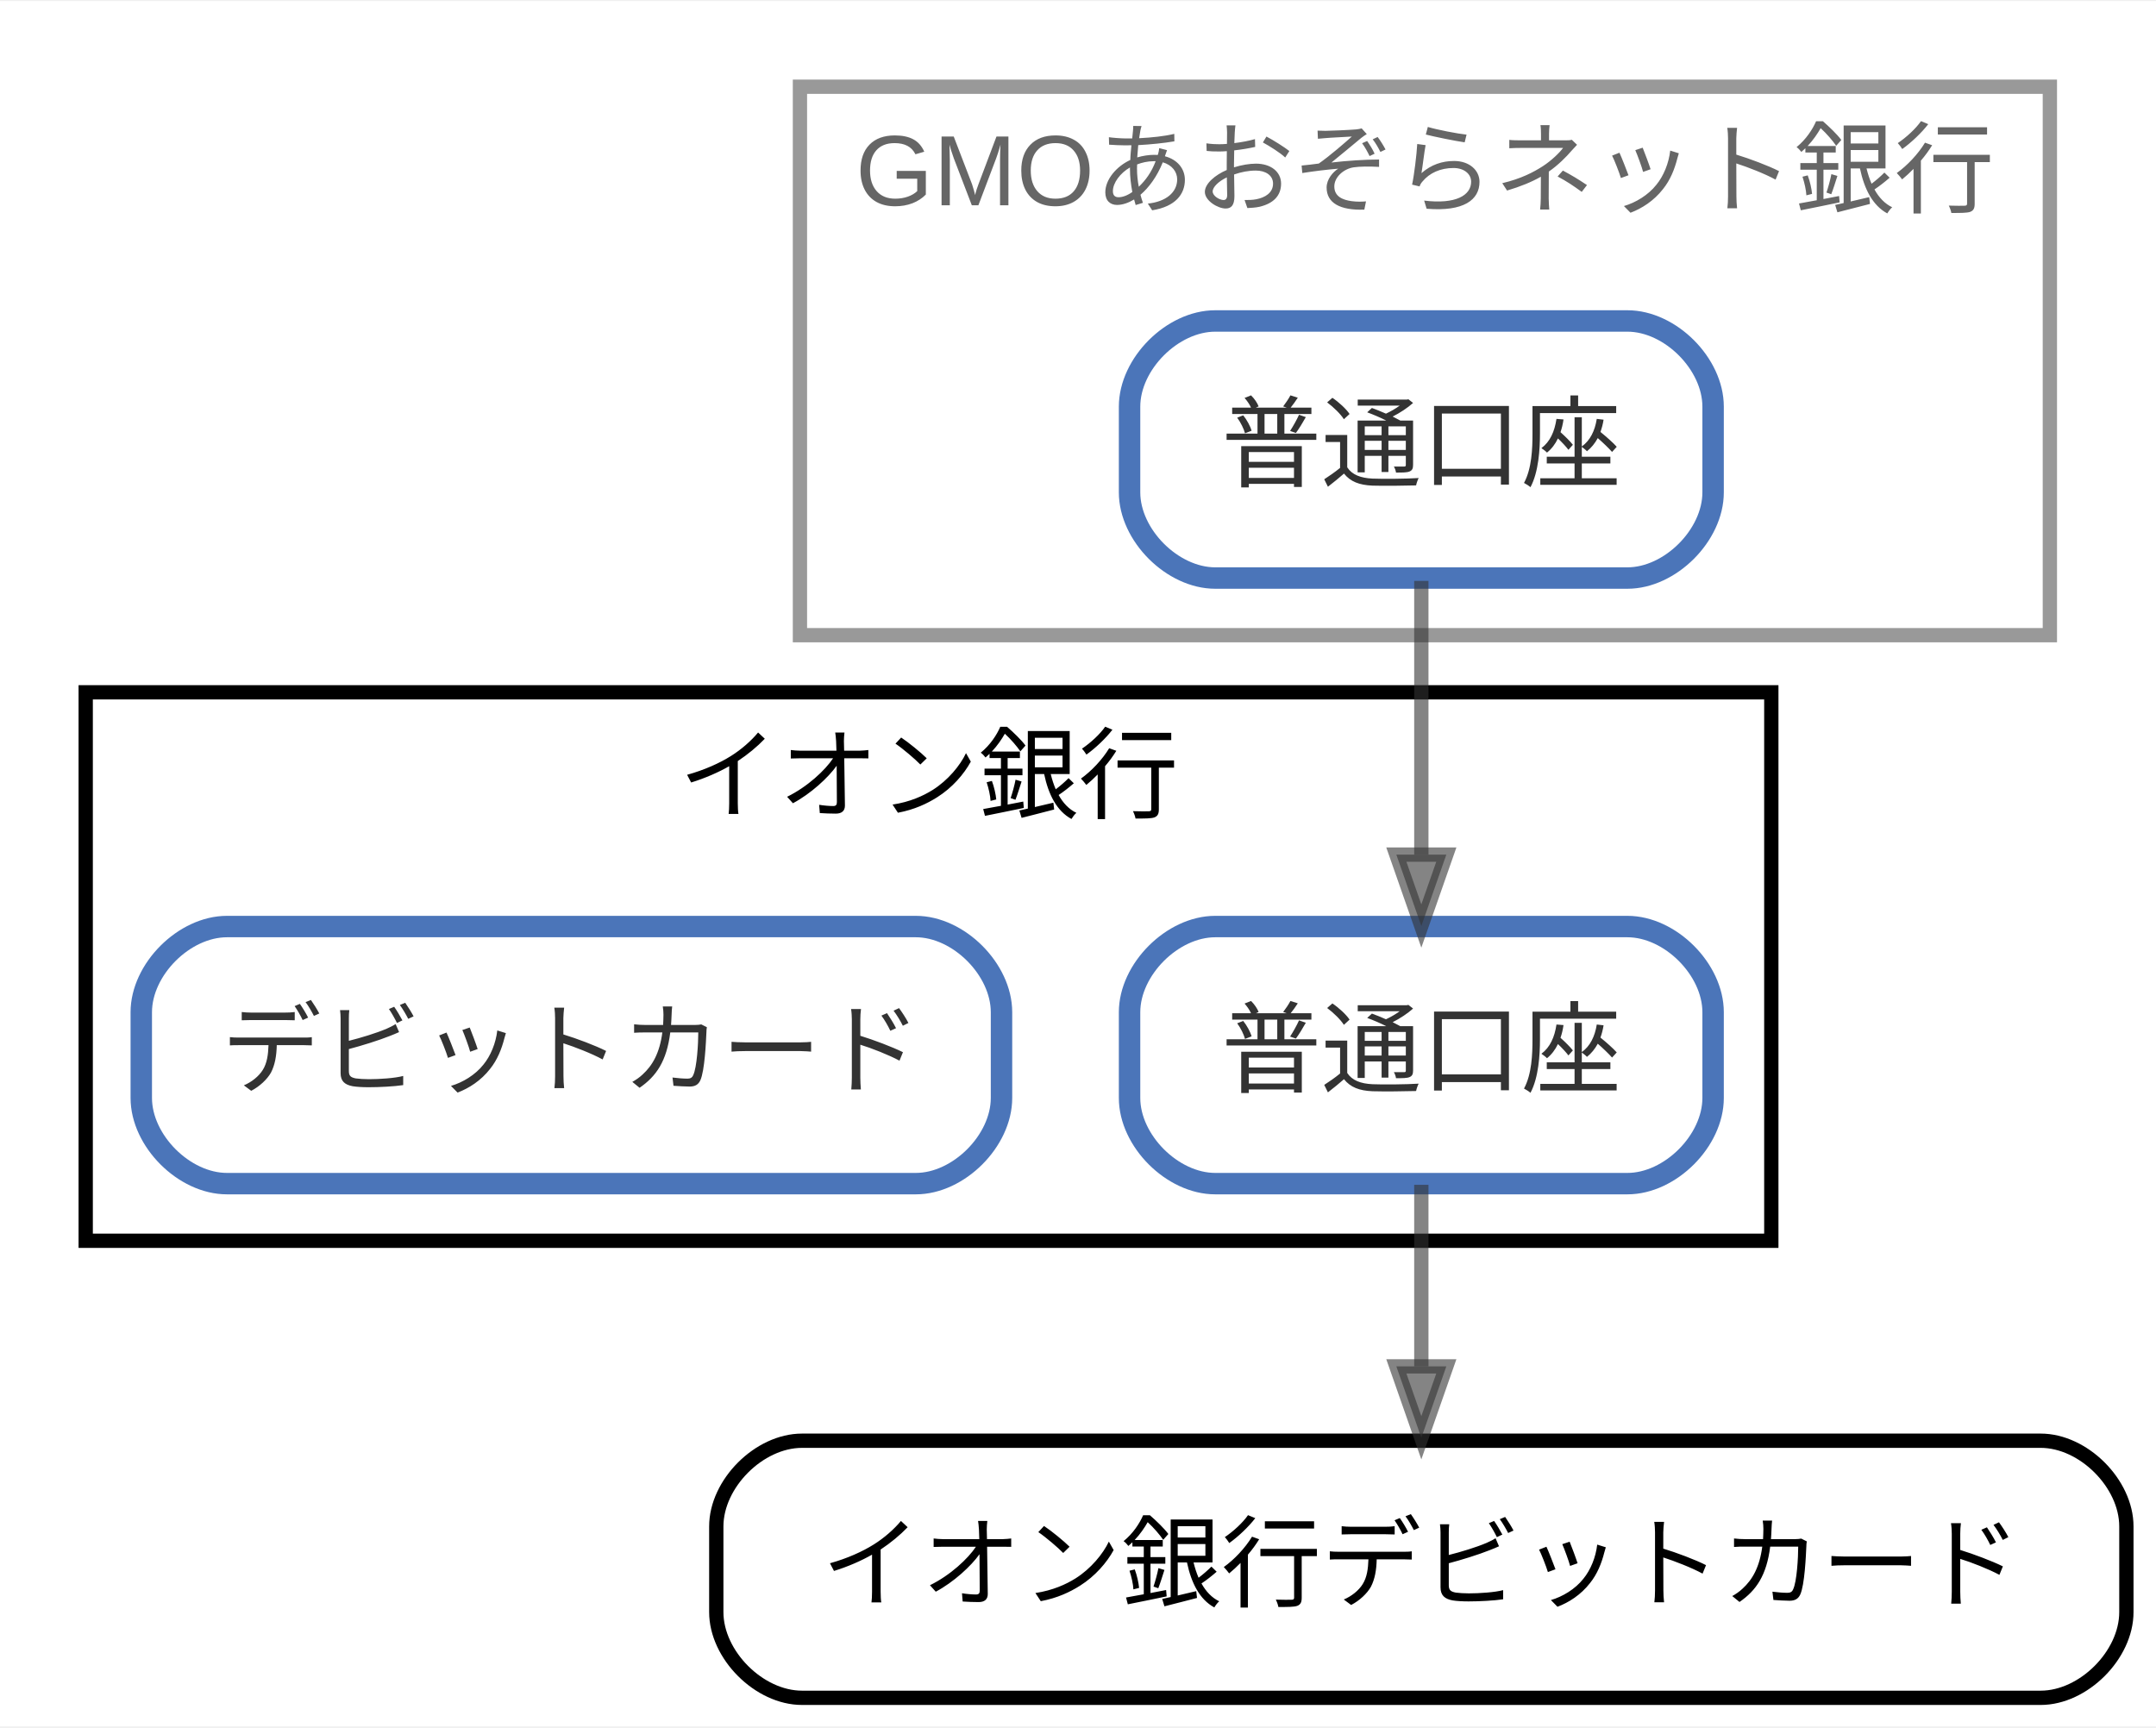
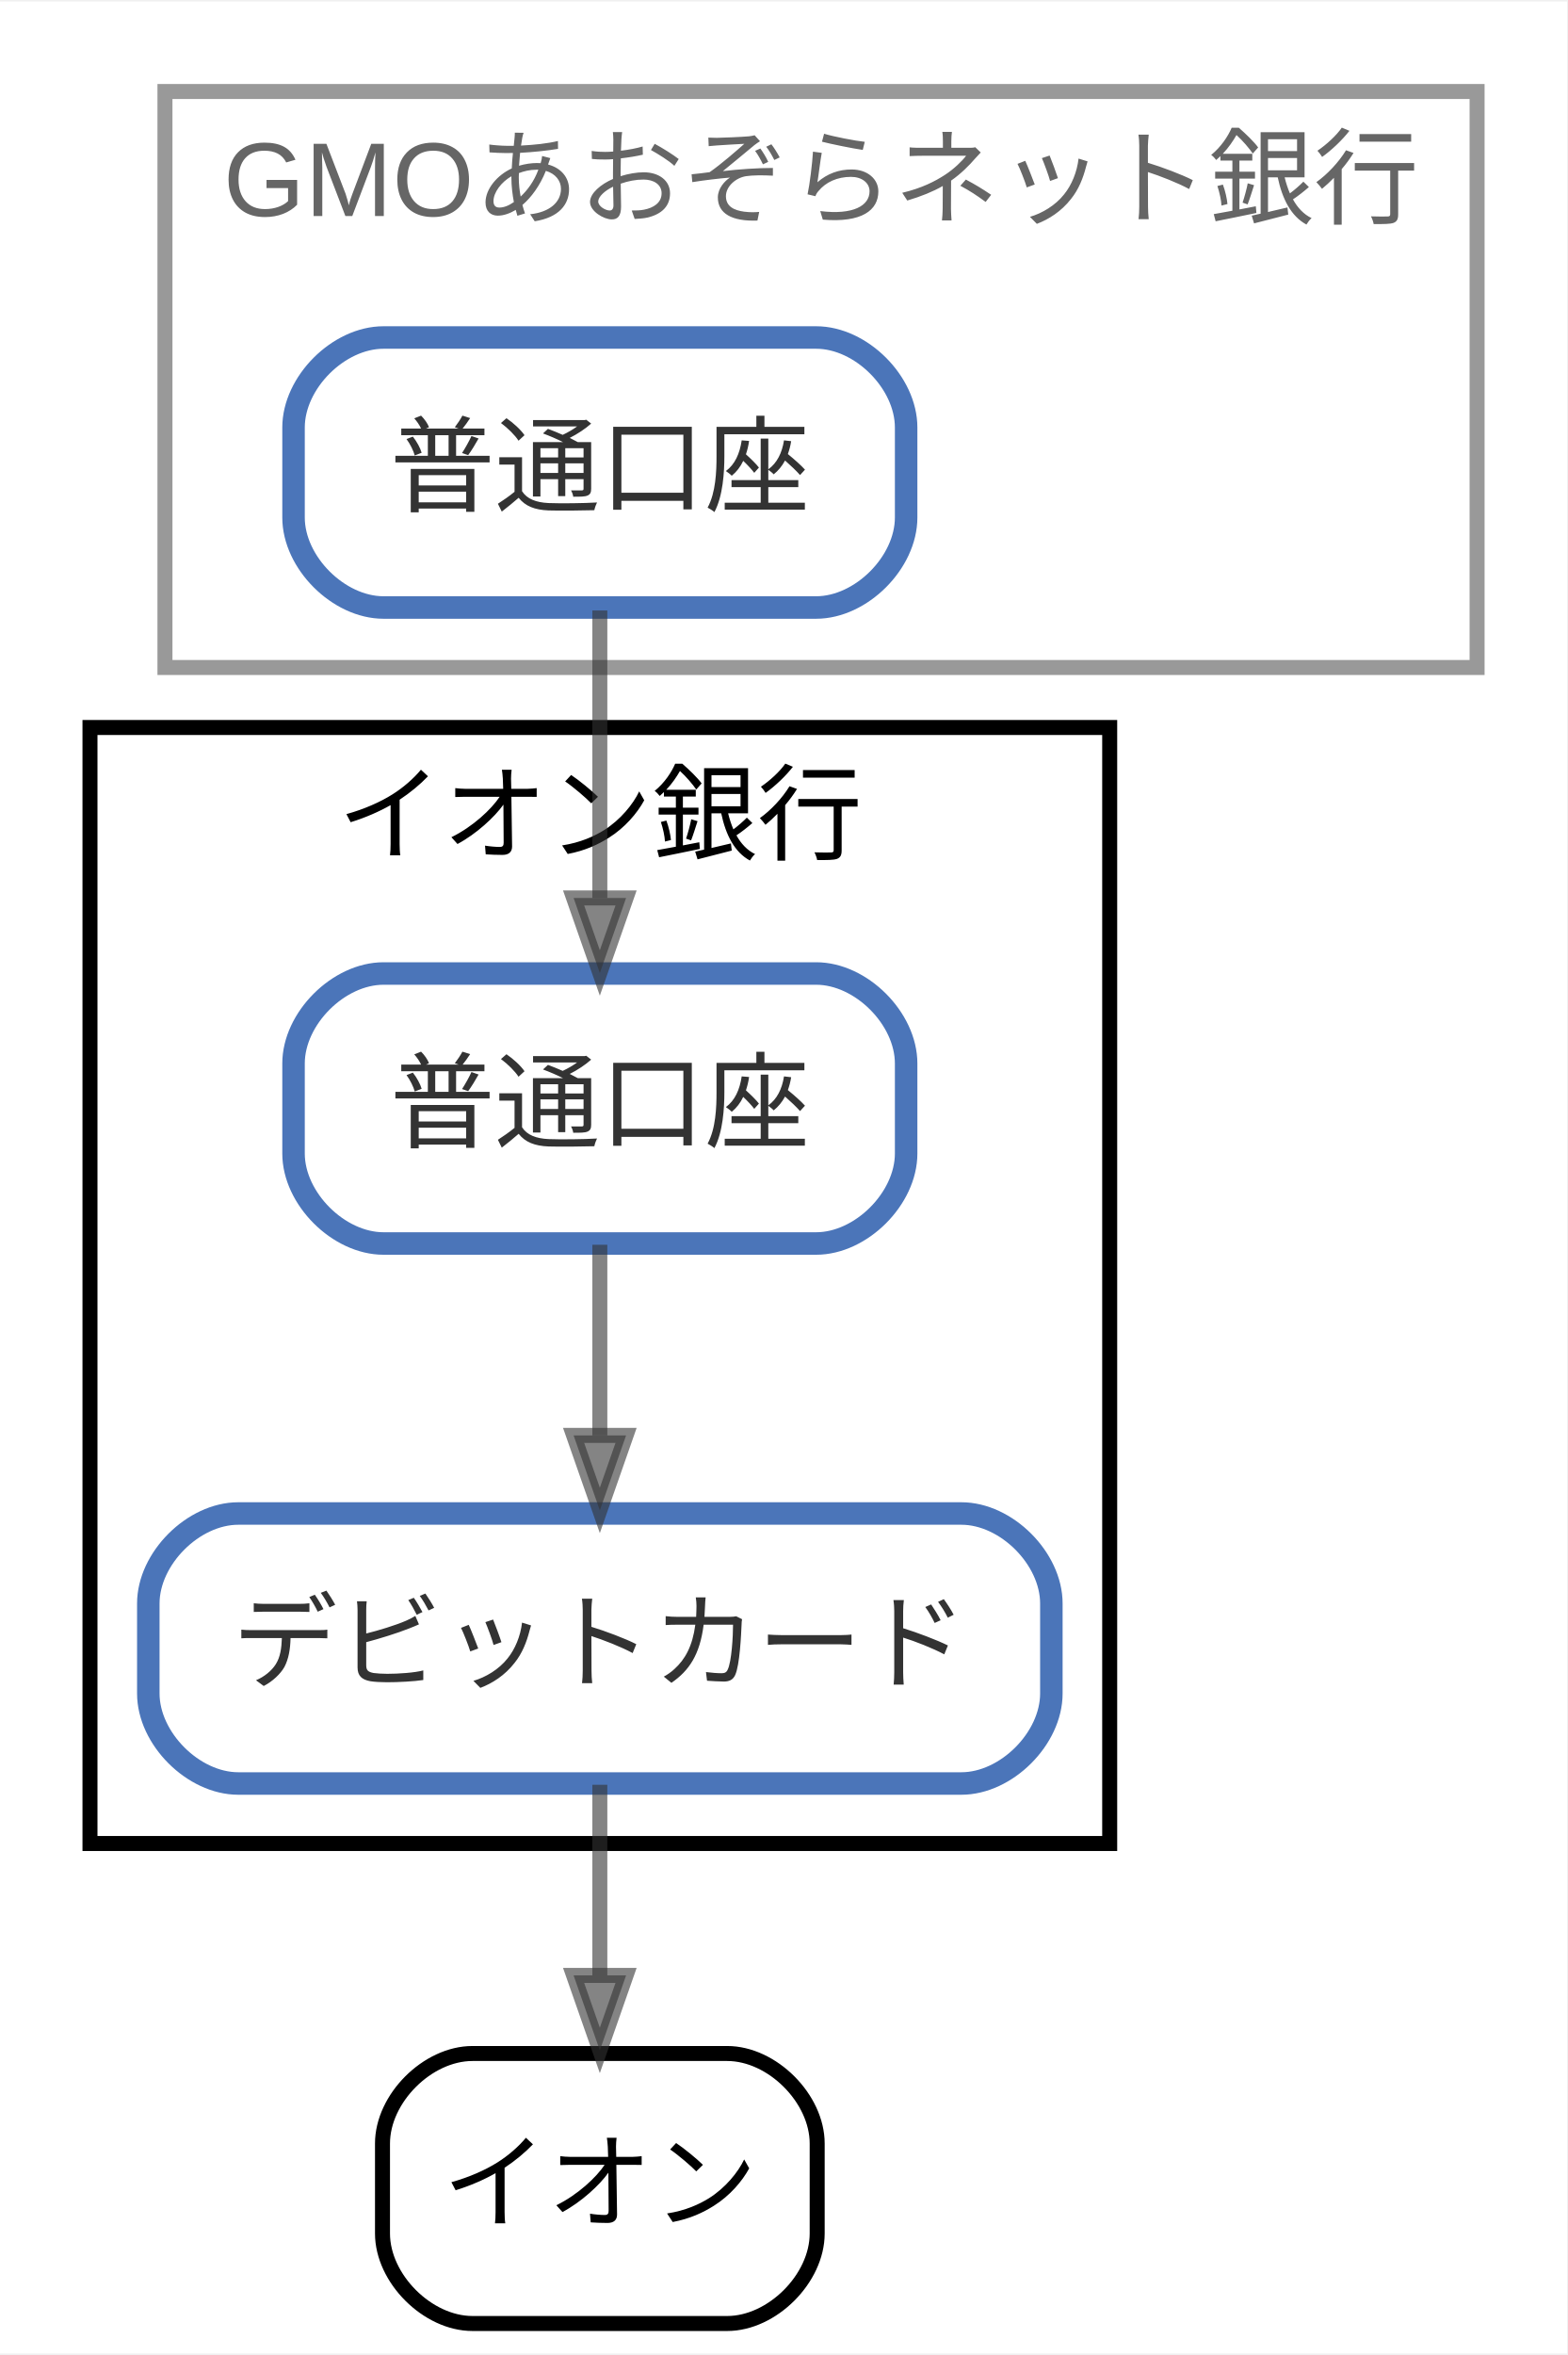
- <svg xmlns="http://www.w3.org/2000/svg" width="302pt" height="242pt" viewBox="0.00 0.00 301.86 241.60">
-   <g id="graph0" class="graph" transform="scale(1 1) rotate(0) translate(4 237.6)">
-     <polygon fill="#ffffff" stroke="transparent" points="-4,4 -4,-237.6 297.856,-237.6 297.856,4 -4,4" />
+ <svg xmlns="http://www.w3.org/2000/svg" width="209pt" height="314pt" viewBox="0.00 0.00 209.00 313.60">
+   <g id="graph0" class="graph" transform="scale(1 1) rotate(0) translate(4 309.6)">
+     <polygon fill="#ffffff" stroke="transparent" points="-4,4 -4,-309.6 205,-309.6 205,4 -4,4" />
    <g id="clust2" class="cluster">
-       <polygon fill="none" stroke="#999999" stroke-width="2" points="108,-148.8 108,-225.6 283,-225.6 283,-148.8 108,-148.8" />
-       <text text-anchor="middle" x="195.5" y="-209" font-family="Arial" font-size="14.00" fill="#666666">GMOあおぞらネット銀行</text>
+       <polygon fill="none" stroke="#999999" stroke-width="2" points="18,-220.8 18,-297.6 193,-297.6 193,-220.8 18,-220.8" />
+       <text text-anchor="middle" x="105.5" y="-281" font-family="Arial" font-size="14.00" fill="#666666">GMOあおぞらネット銀行</text>
    </g>
    <g id="clust1" class="cluster">
-       <polygon fill="none" stroke="#000000" stroke-width="2" points="8,-64 8,-140.8 244,-140.8 244,-64 8,-64" />
-       <text text-anchor="middle" x="126" y="-124.2" font-family="Arial" font-size="14.00" fill="#000000">イオン銀行</text>
+       <polygon fill="none" stroke="#000000" stroke-width="2" points="8,-64 8,-212.8 144,-212.8 144,-64 8,-64" />
+       <text text-anchor="middle" x="76" y="-196.2" font-family="Arial" font-size="14.00" fill="#000000">イオン銀行</text>
    </g>
    <g id="node1" class="node">
-       <path fill="#ffffff" stroke="#4b75b9" stroke-width="3" d="M223.851,-108C223.851,-108 166.149,-108 166.149,-108 160.149,-108 154.149,-102 154.149,-96 154.149,-96 154.149,-84 154.149,-84 154.149,-78 160.149,-72 166.149,-72 166.149,-72 223.851,-72 223.851,-72 229.851,-72 235.851,-78 235.851,-84 235.851,-84 235.851,-96 235.851,-96 235.851,-102 229.851,-108 223.851,-108" />
-       <text text-anchor="middle" x="195" y="-85.8" font-family="Arial" font-size="14.00" fill="#333333">普通口座</text>
-     </g>
-     <g id="node4" class="node">
-       <path fill="none" stroke="#000000" stroke-width="2" d="M281.713,-36C281.713,-36 108.287,-36 108.287,-36 102.287,-36 96.287,-30 96.287,-24 96.287,-24 96.287,-12 96.287,-12 96.287,-6 102.287,0 108.287,0 108.287,0 281.713,0 281.713,0 287.713,0 293.713,-6 293.713,-12 293.713,-12 293.713,-24 293.713,-24 293.713,-30 287.713,-36 281.713,-36" />
-       <text text-anchor="middle" x="195" y="-13.8" font-family="Arial" font-size="14.00" fill="#000000">イオン銀行デビットカード</text>
-     </g>
-     <g id="edge2" class="edge">
-       <path fill="none" stroke="#333333" stroke-width="2" stroke-opacity="0.6" d="M195,-71.831C195,-71.831 195,-46.413 195,-46.413" />
-       <polygon fill="#333333" fill-opacity="0.6" stroke="#333333" stroke-width="2" stroke-opacity="0.6" points="198.5,-46.413 195,-36.413 191.5,-46.413 198.5,-46.413" />
+       <path fill="#ffffff" stroke="#4b75b9" stroke-width="3" d="M104.851,-180C104.851,-180 47.149,-180 47.149,-180 41.149,-180 35.149,-174 35.149,-168 35.149,-168 35.149,-156 35.149,-156 35.149,-150 41.149,-144 47.149,-144 47.149,-144 104.851,-144 104.851,-144 110.851,-144 116.851,-150 116.851,-156 116.851,-156 116.851,-168 116.851,-168 116.851,-174 110.851,-180 104.851,-180" />
+       <text text-anchor="middle" x="76" y="-157.8" font-family="Arial" font-size="14.00" fill="#333333">普通口座</text>
    </g>
    <g id="node2" class="node">
      <path fill="#ffffff" stroke="#4b75b9" stroke-width="3" d="M124.22,-108C124.22,-108 27.78,-108 27.78,-108 21.78,-108 15.78,-102 15.78,-96 15.78,-96 15.78,-84 15.78,-84 15.78,-78 21.78,-72 27.78,-72 27.78,-72 124.22,-72 124.22,-72 130.22,-72 136.22,-78 136.22,-84 136.22,-84 136.22,-96 136.22,-96 136.22,-102 130.22,-108 124.22,-108" />
      <text text-anchor="middle" x="76" y="-85.8" font-family="Arial" font-size="14.00" fill="#333333">デビットカード</text>
    </g>
+     <g id="edge2" class="edge">
+       <path fill="none" stroke="#333333" stroke-width="2" stroke-opacity="0.6" d="M76,-143.831C76,-143.831 76,-118.413 76,-118.413" />
+       <polygon fill="#333333" fill-opacity="0.6" stroke="#333333" stroke-width="2" stroke-opacity="0.6" points="79.5,-118.413 76,-108.413 72.5,-118.413 79.5,-118.413" />
+     </g>
+     <g id="node4" class="node">
+       <path fill="none" stroke="#000000" stroke-width="2" d="M92.987,-36C92.987,-36 59.013,-36 59.013,-36 53.013,-36 47.013,-30 47.013,-24 47.013,-24 47.013,-12 47.013,-12 47.013,-6 53.013,0 59.013,0 59.013,0 92.987,0 92.987,0 98.987,0 104.987,-6 104.987,-12 104.987,-12 104.987,-24 104.987,-24 104.987,-30 98.987,-36 92.987,-36" />
+       <text text-anchor="middle" x="76" y="-13.8" font-family="Arial" font-size="14.00" fill="#000000">イオン</text>
+     </g>
+     <g id="edge3" class="edge">
+       <path fill="none" stroke="#333333" stroke-width="2" stroke-opacity="0.6" d="M76,-71.831C76,-71.831 76,-46.413 76,-46.413" />
+       <polygon fill="#333333" fill-opacity="0.6" stroke="#333333" stroke-width="2" stroke-opacity="0.6" points="79.5,-46.413 76,-36.413 72.5,-46.413 79.5,-46.413" />
+     </g>
    <g id="node3" class="node">
-       <path fill="#ffffff" stroke="#4b75b9" stroke-width="3" d="M223.851,-192.8C223.851,-192.8 166.149,-192.8 166.149,-192.8 160.149,-192.8 154.149,-186.8 154.149,-180.8 154.149,-180.8 154.149,-168.8 154.149,-168.8 154.149,-162.8 160.149,-156.8 166.149,-156.8 166.149,-156.8 223.851,-156.8 223.851,-156.8 229.851,-156.8 235.851,-162.8 235.851,-168.8 235.851,-168.8 235.851,-180.8 235.851,-180.8 235.851,-186.8 229.851,-192.8 223.851,-192.8" />
-       <text text-anchor="middle" x="195" y="-170.6" font-family="Arial" font-size="14.00" fill="#333333">普通口座</text>
+       <path fill="#ffffff" stroke="#4b75b9" stroke-width="3" d="M104.851,-264.8C104.851,-264.8 47.149,-264.8 47.149,-264.8 41.149,-264.8 35.149,-258.8 35.149,-252.8 35.149,-252.8 35.149,-240.8 35.149,-240.8 35.149,-234.8 41.149,-228.8 47.149,-228.8 47.149,-228.8 104.851,-228.8 104.851,-228.8 110.851,-228.8 116.851,-234.8 116.851,-240.8 116.851,-240.8 116.851,-252.8 116.851,-252.8 116.851,-258.8 110.851,-264.8 104.851,-264.8" />
+       <text text-anchor="middle" x="76" y="-242.6" font-family="Arial" font-size="14.00" fill="#333333">普通口座</text>
    </g>
    <g id="edge1" class="edge">
-       <path fill="none" stroke="#333333" stroke-width="2" stroke-opacity="0.6" d="M195,-156.4C195,-156.4 195,-118.073 195,-118.073" />
-       <polygon fill="#333333" fill-opacity="0.6" stroke="#333333" stroke-width="2" stroke-opacity="0.6" points="198.5,-118.073 195,-108.073 191.5,-118.073 198.5,-118.073" />
+       <path fill="none" stroke="#333333" stroke-width="2" stroke-opacity="0.6" d="M76,-228.4C76,-228.4 76,-190.073 76,-190.073" />
+       <polygon fill="#333333" fill-opacity="0.6" stroke="#333333" stroke-width="2" stroke-opacity="0.6" points="79.5,-190.073 76,-180.073 72.5,-190.073 79.5,-190.073" />
    </g>
  </g>
</svg>
